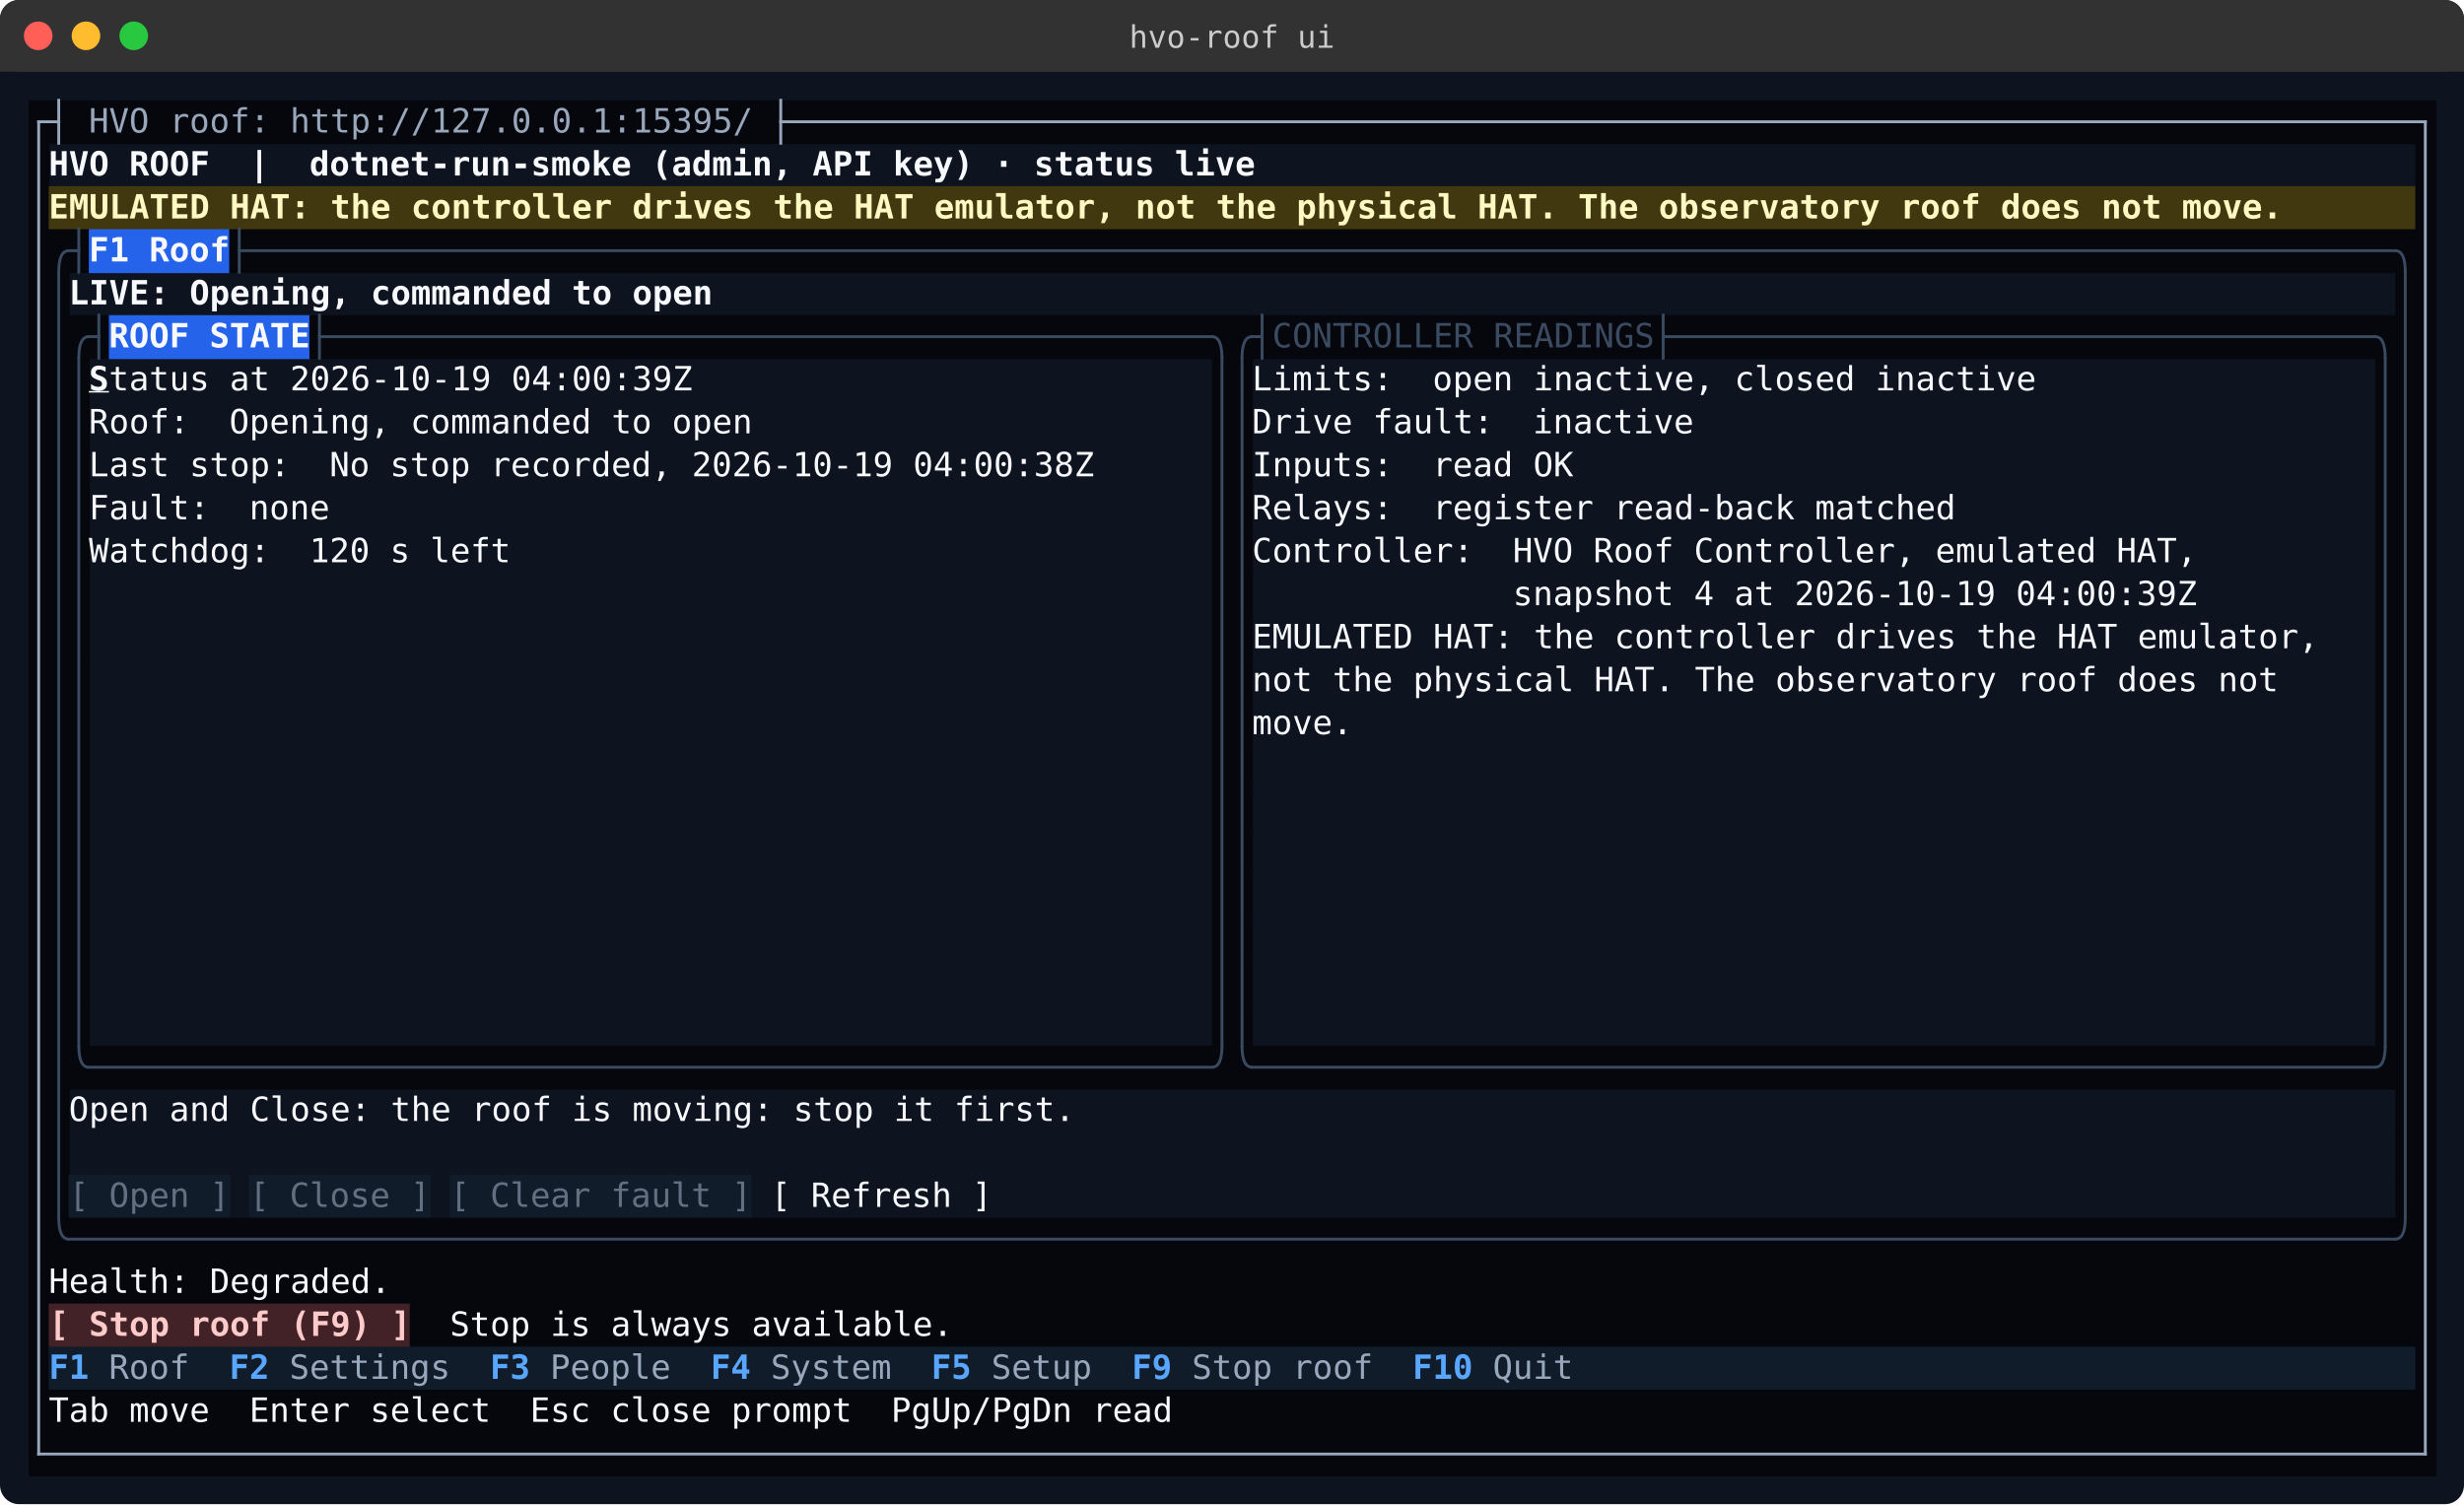
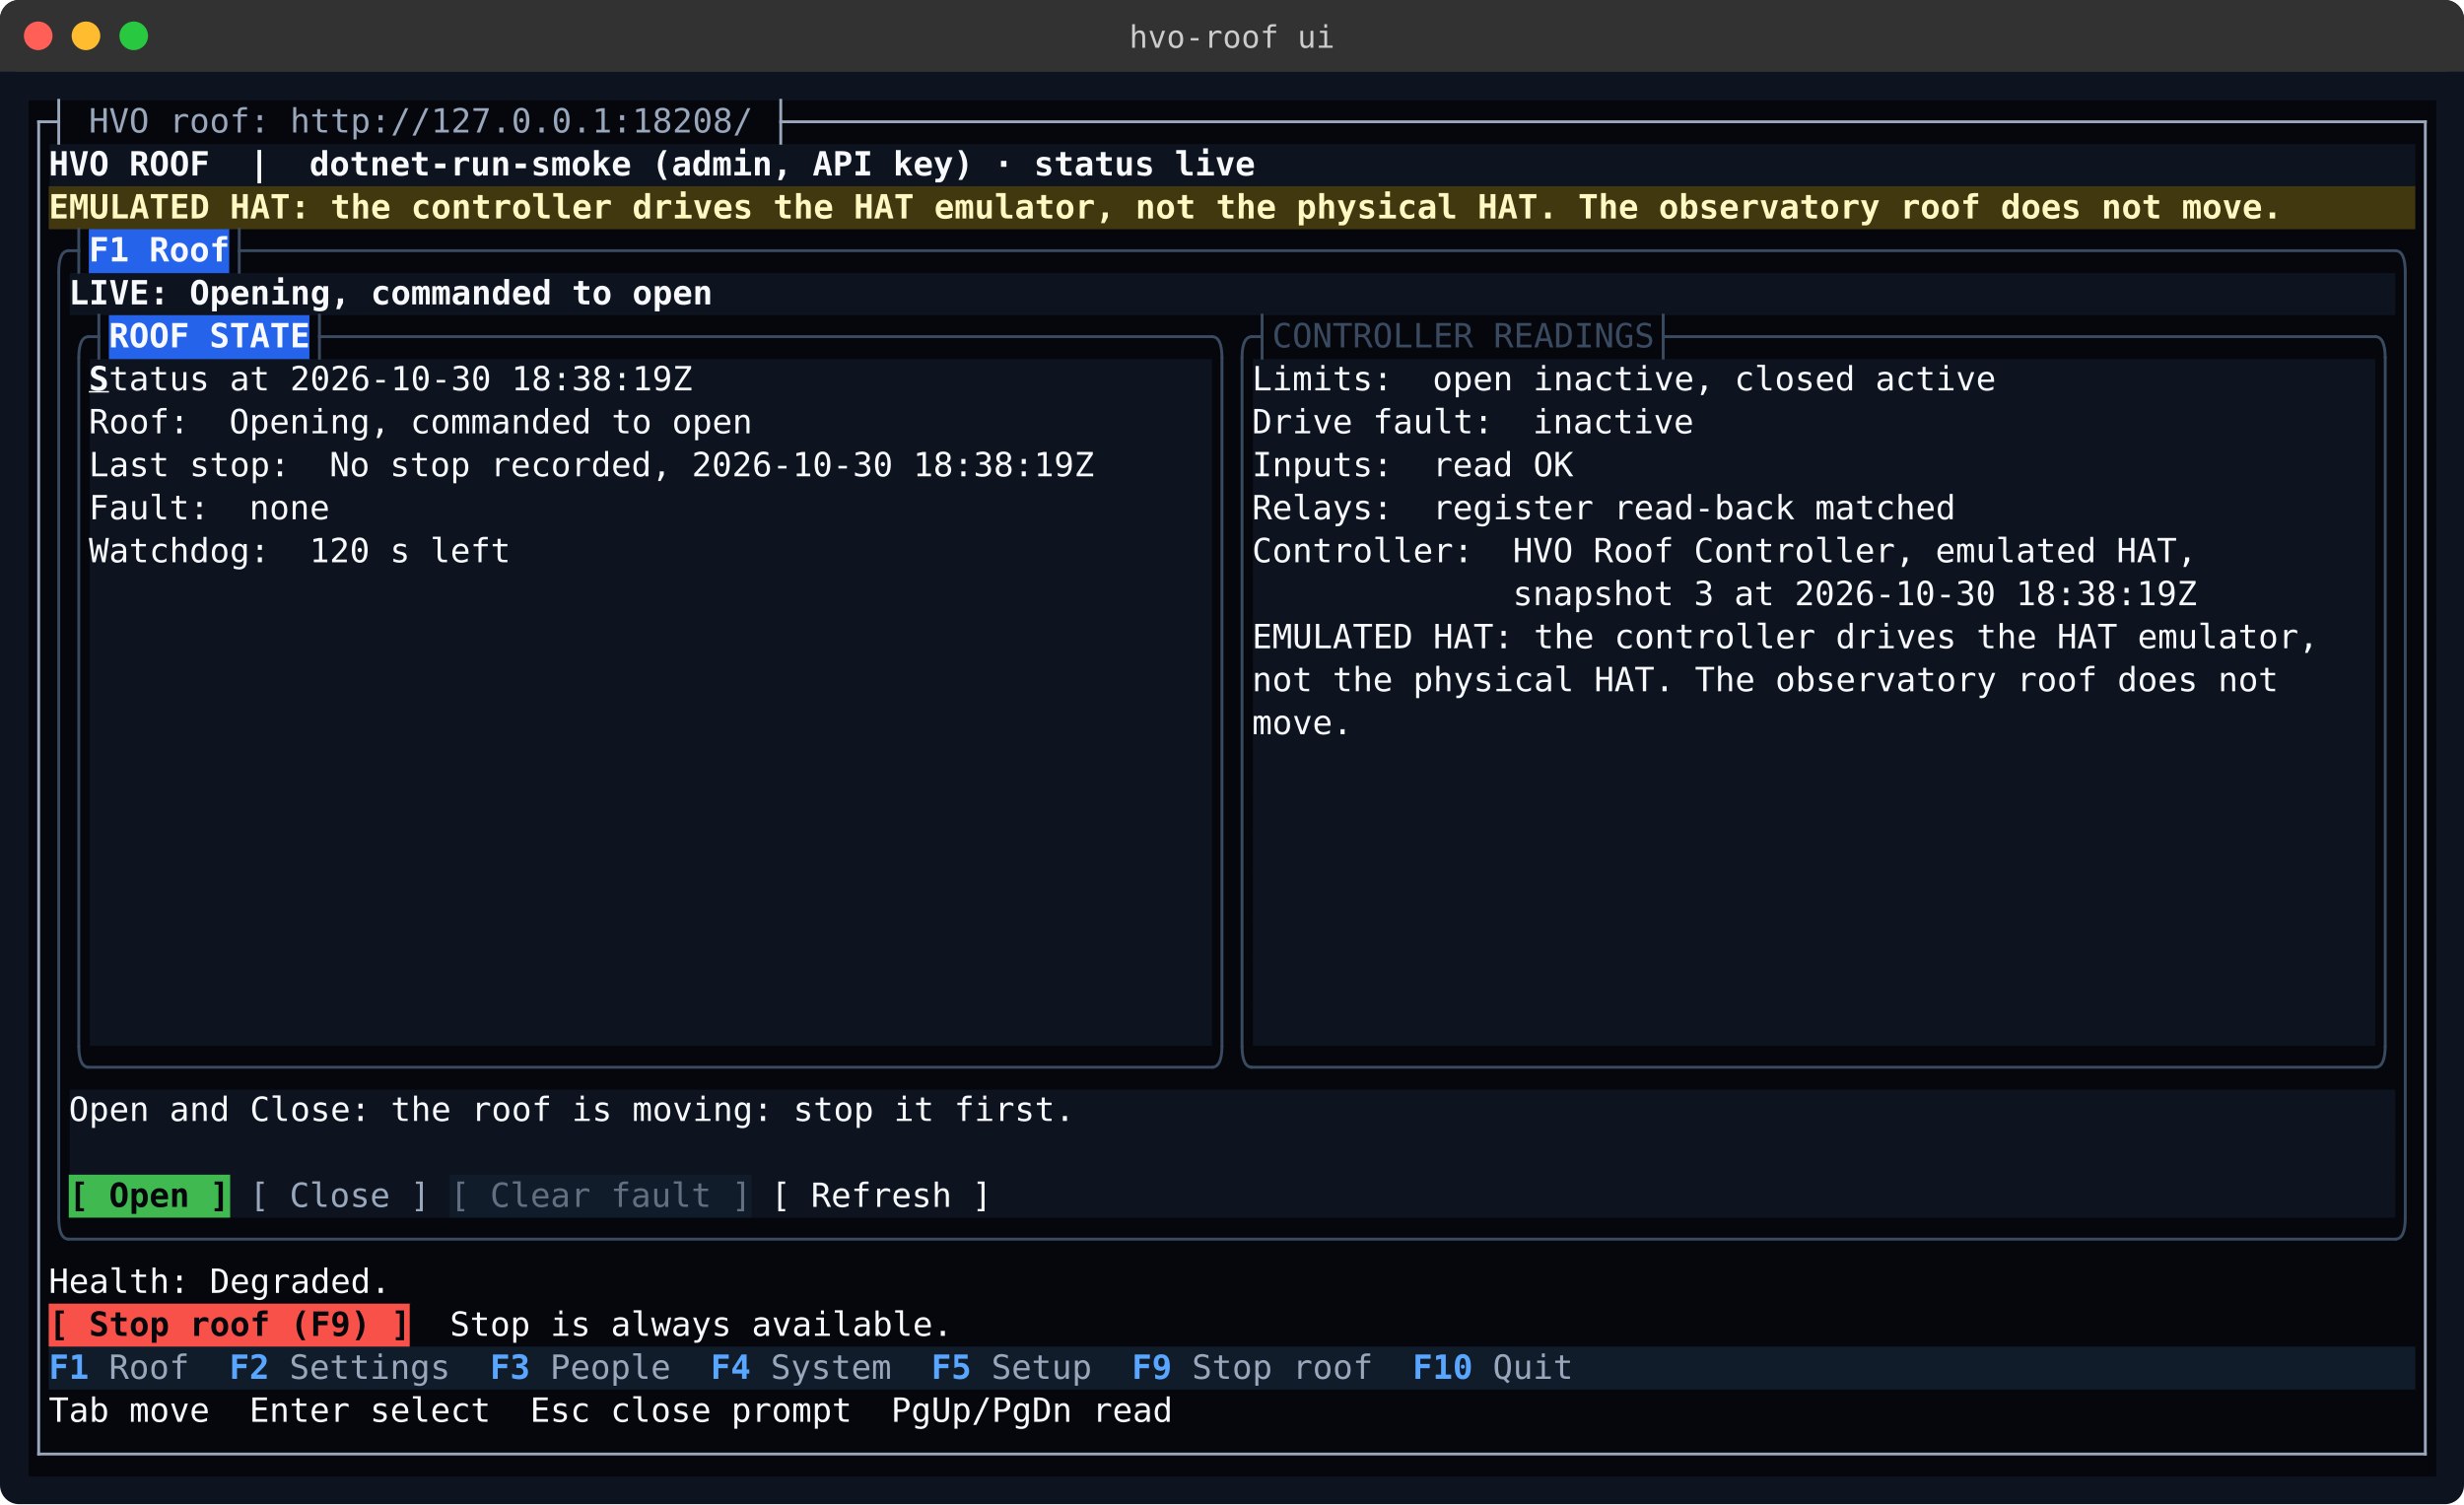
<svg xmlns="http://www.w3.org/2000/svg" width="1032" height="630" viewBox="0 0 1032.00 630.00" role="img" aria-label="hvo-roof ui">
  <g font-family="ui-monospace, SFMono-Regular, 'Cascadia Mono', 'DejaVu Sans Mono', Menlo, Consolas, 'Liberation Mono', monospace" font-size="14" xml:space="preserve" style="white-space: pre">
    <rect x="0" y="0" width="1032.00" height="630.00" rx="8" fill="#0d1420" />
    <rect x="0" y="0" width="1032.00" height="30" rx="8" fill="#323233" />
    <rect x="0" y="22" width="1032.00" height="8" fill="#323233" />
    <circle cx="16" cy="15.0" r="6" fill="#ff5f57" />
    <circle cx="36" cy="15.0" r="6" fill="#febc2e" />
    <circle cx="56" cy="15.0" r="6" fill="#28c840" />
    <text x="516.00" y="20.0" fill="#cccccc" text-anchor="middle" font-size="13">hvo-roof ui</text>
    <rect x="12.00" y="42" width="1008.40" height="18.4" fill="#05070d" />
    <rect x="12.00" y="60" width="8.80" height="18.4" fill="#05070d" />
    <rect x="1011.60" y="60" width="8.80" height="18.4" fill="#05070d" />
    <rect x="12.00" y="78" width="8.80" height="18.4" fill="#05070d" />
    <rect x="20.40" y="78" width="991.60" height="18.4" fill="#42380f" />
    <rect x="1011.60" y="78" width="8.80" height="18.4" fill="#05070d" />
    <rect x="12.00" y="96" width="25.60" height="18.4" fill="#05070d" />
    <rect x="37.20" y="96" width="59.20" height="18.4" fill="#2563eb" />
    <rect x="96.00" y="96" width="924.40" height="18.4" fill="#05070d" />
    <rect x="12.00" y="114" width="17.20" height="18.4" fill="#05070d" />
    <rect x="1003.20" y="114" width="17.20" height="18.4" fill="#05070d" />
    <rect x="12.00" y="132" width="34.00" height="18.4" fill="#05070d" />
    <rect x="45.60" y="132" width="84.40" height="18.4" fill="#2563eb" />
    <rect x="129.60" y="132" width="890.80" height="18.4" fill="#05070d" />
    <rect x="12.00" y="150" width="25.60" height="18.4" fill="#05070d" />
    <rect x="507.60" y="150" width="17.20" height="18.4" fill="#05070d" />
    <rect x="994.80" y="150" width="25.60" height="18.4" fill="#05070d" />
    <rect x="12.00" y="168" width="25.60" height="18.4" fill="#05070d" />
    <rect x="507.60" y="168" width="17.20" height="18.4" fill="#05070d" />
    <rect x="994.80" y="168" width="25.60" height="18.4" fill="#05070d" />
    <rect x="12.00" y="186" width="25.60" height="18.4" fill="#05070d" />
    <rect x="507.60" y="186" width="17.20" height="18.4" fill="#05070d" />
    <rect x="994.80" y="186" width="25.60" height="18.4" fill="#05070d" />
    <rect x="12.00" y="204" width="25.60" height="18.4" fill="#05070d" />
    <rect x="507.60" y="204" width="17.20" height="18.4" fill="#05070d" />
    <rect x="994.80" y="204" width="25.60" height="18.4" fill="#05070d" />
    <rect x="12.00" y="222" width="25.60" height="18.4" fill="#05070d" />
    <rect x="507.60" y="222" width="17.20" height="18.4" fill="#05070d" />
    <rect x="994.80" y="222" width="25.60" height="18.4" fill="#05070d" />
    <rect x="12.00" y="240" width="25.60" height="18.4" fill="#05070d" />
    <rect x="507.60" y="240" width="17.20" height="18.4" fill="#05070d" />
    <rect x="994.80" y="240" width="25.60" height="18.4" fill="#05070d" />
    <rect x="12.00" y="258" width="25.60" height="18.4" fill="#05070d" />
    <rect x="507.60" y="258" width="17.20" height="18.4" fill="#05070d" />
    <rect x="994.80" y="258" width="25.60" height="18.4" fill="#05070d" />
    <rect x="12.00" y="276" width="25.60" height="18.4" fill="#05070d" />
    <rect x="507.60" y="276" width="17.20" height="18.4" fill="#05070d" />
    <rect x="994.80" y="276" width="25.60" height="18.4" fill="#05070d" />
    <rect x="12.00" y="294" width="25.60" height="18.4" fill="#05070d" />
    <rect x="507.60" y="294" width="17.20" height="18.4" fill="#05070d" />
    <rect x="994.80" y="294" width="25.60" height="18.4" fill="#05070d" />
    <rect x="12.00" y="312" width="25.60" height="18.4" fill="#05070d" />
    <rect x="507.60" y="312" width="17.20" height="18.4" fill="#05070d" />
    <rect x="994.80" y="312" width="25.60" height="18.4" fill="#05070d" />
    <rect x="12.00" y="330" width="25.60" height="18.4" fill="#05070d" />
    <rect x="507.60" y="330" width="17.20" height="18.4" fill="#05070d" />
    <rect x="994.80" y="330" width="25.60" height="18.4" fill="#05070d" />
    <rect x="12.00" y="348" width="25.60" height="18.4" fill="#05070d" />
    <rect x="507.60" y="348" width="17.20" height="18.4" fill="#05070d" />
    <rect x="994.80" y="348" width="25.60" height="18.4" fill="#05070d" />
    <rect x="12.00" y="366" width="25.60" height="18.4" fill="#05070d" />
    <rect x="507.60" y="366" width="17.20" height="18.4" fill="#05070d" />
    <rect x="994.80" y="366" width="25.60" height="18.4" fill="#05070d" />
    <rect x="12.00" y="384" width="25.60" height="18.4" fill="#05070d" />
    <rect x="507.60" y="384" width="17.20" height="18.4" fill="#05070d" />
    <rect x="994.80" y="384" width="25.60" height="18.4" fill="#05070d" />
    <rect x="12.00" y="402" width="25.60" height="18.4" fill="#05070d" />
    <rect x="507.60" y="402" width="17.20" height="18.4" fill="#05070d" />
    <rect x="994.80" y="402" width="25.60" height="18.4" fill="#05070d" />
    <rect x="12.00" y="420" width="25.60" height="18.4" fill="#05070d" />
    <rect x="507.60" y="420" width="17.20" height="18.4" fill="#05070d" />
    <rect x="994.80" y="420" width="25.60" height="18.4" fill="#05070d" />
    <rect x="12.00" y="438" width="1008.40" height="18.4" fill="#05070d" />
    <rect x="12.00" y="456" width="17.20" height="18.4" fill="#05070d" />
    <rect x="1003.20" y="456" width="17.20" height="18.4" fill="#05070d" />
    <rect x="12.00" y="474" width="17.20" height="18.4" fill="#05070d" />
    <rect x="1003.20" y="474" width="17.20" height="18.4" fill="#05070d" />
    <rect x="12.00" y="492" width="17.20" height="18.4" fill="#05070d" />
-     <rect x="28.80" y="492" width="67.60" height="18.4" fill="#111c2a" />
-     <rect x="104.40" y="492" width="76.00" height="18.4" fill="#111c2a" />
+     <rect x="28.80" y="492" width="67.60" height="18.4" fill="#3fb950" />
    <rect x="188.40" y="492" width="126.40" height="18.4" fill="#111c2a" />
    <rect x="1003.20" y="492" width="17.20" height="18.4" fill="#05070d" />
    <rect x="12.00" y="510" width="1008.40" height="18.4" fill="#05070d" />
    <rect x="12.00" y="528" width="1008.40" height="18.4" fill="#05070d" />
    <rect x="12.00" y="546" width="8.80" height="18.4" fill="#05070d" />
-     <rect x="20.40" y="546" width="151.60" height="18.4" fill="#422226" />
+     <rect x="20.40" y="546" width="151.60" height="18.4" fill="#f85149" />
    <rect x="171.60" y="546" width="848.80" height="18.4" fill="#05070d" />
    <rect x="12.00" y="564" width="8.80" height="18.4" fill="#05070d" />
    <rect x="20.40" y="564" width="991.60" height="18.4" fill="#111c2a" />
    <rect x="1011.60" y="564" width="8.80" height="18.4" fill="#05070d" />
    <rect x="12.00" y="582" width="1008.40" height="18.4" fill="#05070d" />
    <rect x="12.00" y="600" width="1008.40" height="18.4" fill="#05070d" />
    <line x1="16.20" y1="50.40" x2="16.20" y2="609.60" stroke="#98a7bb" stroke-width="1.2" />
    <line x1="15.60" y1="51.00" x2="25.20" y2="51.00" stroke="#98a7bb" stroke-width="1.2" />
    <line x1="326.40" y1="51.00" x2="1016.40" y2="51.00" stroke="#98a7bb" stroke-width="1.2" />
    <line x1="24.60" y1="41.40" x2="24.60" y2="60.60" stroke="#98a7bb" stroke-width="1.2" />
    <line x1="327.00" y1="41.40" x2="327.00" y2="60.60" stroke="#98a7bb" stroke-width="1.2" />
    <line x1="1015.80" y1="50.40" x2="1015.80" y2="609.60" stroke="#98a7bb" stroke-width="1.2" />
    <line x1="33.00" y1="95.40" x2="33.00" y2="114.60" stroke="#3a4a60" stroke-width="1.2" />
    <line x1="33.00" y1="149.40" x2="33.00" y2="438.60" stroke="#3a4a60" stroke-width="1.2" />
    <line x1="28.20" y1="105.00" x2="33.60" y2="105.00" stroke="#3a4a60" stroke-width="1.2" />
    <line x1="99.60" y1="105.00" x2="1003.80" y2="105.00" stroke="#3a4a60" stroke-width="1.2" />
    <line x1="100.20" y1="95.40" x2="100.20" y2="114.60" stroke="#3a4a60" stroke-width="1.2" />
    <line x1="24.60" y1="113.40" x2="24.60" y2="510.60" stroke="#3a4a60" stroke-width="1.2" />
    <line x1="1007.40" y1="113.40" x2="1007.40" y2="510.60" stroke="#3a4a60" stroke-width="1.2" />
    <line x1="41.40" y1="131.40" x2="41.40" y2="150.60" stroke="#3a4a60" stroke-width="1.2" />
    <line x1="36.60" y1="141.00" x2="42.00" y2="141.00" stroke="#3a4a60" stroke-width="1.2" />
    <line x1="133.20" y1="141.00" x2="508.20" y2="141.00" stroke="#3a4a60" stroke-width="1.2" />
    <line x1="523.80" y1="141.00" x2="529.20" y2="141.00" stroke="#3a4a60" stroke-width="1.2" />
    <line x1="696.00" y1="141.00" x2="995.40" y2="141.00" stroke="#3a4a60" stroke-width="1.2" />
    <line x1="133.80" y1="131.40" x2="133.80" y2="150.60" stroke="#3a4a60" stroke-width="1.2" />
    <line x1="528.60" y1="131.40" x2="528.60" y2="150.60" stroke="#3a4a60" stroke-width="1.2" />
    <line x1="696.60" y1="131.40" x2="696.60" y2="150.60" stroke="#3a4a60" stroke-width="1.2" />
    <line x1="511.80" y1="149.40" x2="511.80" y2="438.60" stroke="#3a4a60" stroke-width="1.2" />
    <line x1="520.20" y1="149.40" x2="520.20" y2="438.60" stroke="#3a4a60" stroke-width="1.2" />
    <line x1="999.00" y1="149.40" x2="999.00" y2="438.60" stroke="#3a4a60" stroke-width="1.2" />
    <line x1="36.60" y1="447.00" x2="508.20" y2="447.00" stroke="#3a4a60" stroke-width="1.2" />
    <line x1="523.80" y1="447.00" x2="995.40" y2="447.00" stroke="#3a4a60" stroke-width="1.2" />
    <line x1="28.20" y1="519.00" x2="1003.80" y2="519.00" stroke="#3a4a60" stroke-width="1.2" />
    <line x1="15.60" y1="609.00" x2="1016.40" y2="609.00" stroke="#98a7bb" stroke-width="1.2" />
    <path d="M28.80,105.00 Q24.60,105.00 24.60,114.00" fill="none" stroke="#3a4a60" stroke-width="1.2" />
    <path d="M1003.20,105.00 Q1007.40,105.00 1007.40,114.00" fill="none" stroke="#3a4a60" stroke-width="1.2" />
    <path d="M37.20,141.00 Q33.00,141.00 33.00,150.00" fill="none" stroke="#3a4a60" stroke-width="1.2" />
    <path d="M507.60,141.00 Q511.80,141.00 511.80,150.00" fill="none" stroke="#3a4a60" stroke-width="1.2" />
    <path d="M524.40,141.00 Q520.20,141.00 520.20,150.00" fill="none" stroke="#3a4a60" stroke-width="1.2" />
    <path d="M994.80,141.00 Q999.00,141.00 999.00,150.00" fill="none" stroke="#3a4a60" stroke-width="1.2" />
    <path d="M33.00,438.00 Q33.00,447.00 37.20,447.00" fill="none" stroke="#3a4a60" stroke-width="1.2" />
    <path d="M511.80,438.00 Q511.80,447.00 507.60,447.00" fill="none" stroke="#3a4a60" stroke-width="1.2" />
    <path d="M520.20,438.00 Q520.20,447.00 524.40,447.00" fill="none" stroke="#3a4a60" stroke-width="1.2" />
    <path d="M999.00,438.00 Q999.00,447.00 994.80,447.00" fill="none" stroke="#3a4a60" stroke-width="1.2" />
    <path d="M24.60,510.00 Q24.60,519.00 28.80,519.00" fill="none" stroke="#3a4a60" stroke-width="1.2" />
    <path d="M1007.40,510.00 Q1007.40,519.00 1003.20,519.00" fill="none" stroke="#3a4a60" stroke-width="1.2" />
-     <text x="37.20" y="55.50" fill="#98a7bb" textLength="277.20" lengthAdjust="spacingAndGlyphs">HVO roof: http://127.0.0.1:15395/</text>
+     <text x="37.20" y="55.50" fill="#98a7bb" textLength="277.20" lengthAdjust="spacingAndGlyphs">HVO roof: http://127.0.0.1:18208/</text>
    <text x="20.40" y="73.50" fill="#f7f9fc" textLength="67.20" lengthAdjust="spacingAndGlyphs" font-weight="bold">HVO ROOF</text>
    <text x="104.40" y="73.50" fill="#f7f9fc" font-weight="bold">|</text>
    <text x="129.60" y="73.50" fill="#f7f9fc" textLength="394.80" lengthAdjust="spacingAndGlyphs" font-weight="bold">dotnet-run-smoke (admin, API key) · status live</text>
    <text x="20.40" y="91.50" fill="#fef9c3" textLength="932.40" lengthAdjust="spacingAndGlyphs" font-weight="bold">EMULATED HAT: the controller drives the HAT emulator, not the physical HAT. The observatory roof does not move.</text>
    <text x="37.20" y="109.50" fill="#f7f9fc" textLength="58.80" lengthAdjust="spacingAndGlyphs" font-weight="bold">F1 Roof</text>
    <text x="28.80" y="127.50" fill="#f7f9fc" textLength="268.80" lengthAdjust="spacingAndGlyphs" font-weight="bold">LIVE: Opening, commanded to open</text>
    <text x="45.60" y="145.50" fill="#f7f9fc" textLength="84.00" lengthAdjust="spacingAndGlyphs" font-weight="bold">ROOF STATE</text>
    <text x="532.80" y="145.50" fill="#3a4a60" textLength="159.60" lengthAdjust="spacingAndGlyphs">CONTROLLER READINGS</text>
    <text x="37.20" y="163.50" fill="#f7f9fc" font-weight="bold" text-decoration="underline">S</text>
-     <text x="45.60" y="163.50" fill="#f7f9fc" textLength="243.60" lengthAdjust="spacingAndGlyphs">tatus at 2026-10-19 04:00:39Z</text>
+     <text x="45.60" y="163.50" fill="#f7f9fc" textLength="243.60" lengthAdjust="spacingAndGlyphs">tatus at 2026-10-30 18:38:19Z</text>
    <text x="524.40" y="163.50" fill="#f7f9fc" textLength="58.80" lengthAdjust="spacingAndGlyphs">Limits:</text>
-     <text x="600.00" y="163.50" fill="#f7f9fc" textLength="252.00" lengthAdjust="spacingAndGlyphs">open inactive, closed inactive</text>
+     <text x="600.00" y="163.50" fill="#f7f9fc" textLength="235.20" lengthAdjust="spacingAndGlyphs">open inactive, closed active</text>
    <text x="37.20" y="181.50" fill="#f7f9fc" textLength="42.00" lengthAdjust="spacingAndGlyphs">Roof:</text>
    <text x="96.00" y="181.50" fill="#f7f9fc" textLength="218.40" lengthAdjust="spacingAndGlyphs">Opening, commanded to open</text>
    <text x="524.40" y="181.50" fill="#f7f9fc" textLength="100.80" lengthAdjust="spacingAndGlyphs">Drive fault:</text>
    <text x="642.00" y="181.50" fill="#f7f9fc" textLength="67.20" lengthAdjust="spacingAndGlyphs">inactive</text>
    <text x="37.20" y="199.50" fill="#f7f9fc" textLength="84.00" lengthAdjust="spacingAndGlyphs">Last stop:</text>
-     <text x="138.00" y="199.50" fill="#f7f9fc" textLength="319.20" lengthAdjust="spacingAndGlyphs">No stop recorded, 2026-10-19 04:00:38Z</text>
+     <text x="138.00" y="199.50" fill="#f7f9fc" textLength="319.20" lengthAdjust="spacingAndGlyphs">No stop recorded, 2026-10-30 18:38:19Z</text>
    <text x="524.40" y="199.50" fill="#f7f9fc" textLength="58.80" lengthAdjust="spacingAndGlyphs">Inputs:</text>
    <text x="600.00" y="199.50" fill="#f7f9fc" textLength="58.80" lengthAdjust="spacingAndGlyphs">read OK</text>
    <text x="37.20" y="217.50" fill="#f7f9fc" textLength="50.40" lengthAdjust="spacingAndGlyphs">Fault:</text>
    <text x="104.40" y="217.50" fill="#f7f9fc" textLength="33.60" lengthAdjust="spacingAndGlyphs">none</text>
    <text x="524.40" y="217.50" fill="#f7f9fc" textLength="58.80" lengthAdjust="spacingAndGlyphs">Relays:</text>
    <text x="600.00" y="217.50" fill="#f7f9fc" textLength="218.40" lengthAdjust="spacingAndGlyphs">register read-back matched</text>
    <text x="37.20" y="235.50" fill="#f7f9fc" textLength="75.60" lengthAdjust="spacingAndGlyphs">Watchdog:</text>
    <text x="129.60" y="235.50" fill="#f7f9fc" textLength="84.00" lengthAdjust="spacingAndGlyphs">120 s left</text>
    <text x="524.40" y="235.50" fill="#f7f9fc" textLength="92.40" lengthAdjust="spacingAndGlyphs">Controller:</text>
    <text x="633.60" y="235.50" fill="#f7f9fc" textLength="285.60" lengthAdjust="spacingAndGlyphs">HVO Roof Controller, emulated HAT,</text>
-     <text x="633.60" y="253.50" fill="#f7f9fc" textLength="285.60" lengthAdjust="spacingAndGlyphs">snapshot 4 at 2026-10-19 04:00:39Z</text>
+     <text x="633.60" y="253.50" fill="#f7f9fc" textLength="285.60" lengthAdjust="spacingAndGlyphs">snapshot 3 at 2026-10-30 18:38:19Z</text>
    <text x="524.40" y="271.50" fill="#f7f9fc" textLength="445.20" lengthAdjust="spacingAndGlyphs">EMULATED HAT: the controller drives the HAT emulator,</text>
    <text x="524.40" y="289.50" fill="#f7f9fc" textLength="428.40" lengthAdjust="spacingAndGlyphs">not the physical HAT. The observatory roof does not</text>
    <text x="524.40" y="307.50" fill="#f7f9fc" textLength="42.00" lengthAdjust="spacingAndGlyphs">move.</text>
    <text x="28.80" y="469.50" fill="#f7f9fc" textLength="420.00" lengthAdjust="spacingAndGlyphs">Open and Close: the roof is moving: stop it first.</text>
-     <text x="28.80" y="505.50" fill="#98a7bb" textLength="67.20" lengthAdjust="spacingAndGlyphs" opacity="0.6">[ Open ]</text>
-     <text x="104.40" y="505.50" fill="#98a7bb" textLength="75.60" lengthAdjust="spacingAndGlyphs" opacity="0.6">[ Close ]</text>
+     <text x="28.80" y="505.50" fill="#05070d" textLength="67.20" lengthAdjust="spacingAndGlyphs" font-weight="bold">[ Open ]</text>
+     <text x="104.40" y="505.50" fill="#98a7bb" textLength="75.60" lengthAdjust="spacingAndGlyphs">[ Close ]</text>
    <text x="188.40" y="505.50" fill="#98a7bb" textLength="126.00" lengthAdjust="spacingAndGlyphs" opacity="0.6">[ Clear fault ]</text>
    <text x="322.80" y="505.50" fill="#f7f9fc" textLength="92.40" lengthAdjust="spacingAndGlyphs">[ Refresh ]</text>
    <text x="20.40" y="541.50" fill="#f7f9fc" textLength="142.80" lengthAdjust="spacingAndGlyphs">Health: Degraded.</text>
-     <text x="20.40" y="559.50" fill="#fecaca" textLength="151.20" lengthAdjust="spacingAndGlyphs" font-weight="bold">[ Stop roof (F9) ]</text>
+     <text x="20.40" y="559.50" fill="#05070d" textLength="151.20" lengthAdjust="spacingAndGlyphs" font-weight="bold">[ Stop roof (F9) ]</text>
    <text x="188.40" y="559.50" fill="#f7f9fc" textLength="210.00" lengthAdjust="spacingAndGlyphs">Stop is always available.</text>
    <text x="20.40" y="577.50" fill="#58a6ff" textLength="16.80" lengthAdjust="spacingAndGlyphs" font-weight="bold">F1</text>
    <text x="45.60" y="577.50" fill="#98a7bb" textLength="33.60" lengthAdjust="spacingAndGlyphs">Roof</text>
    <text x="96.00" y="577.50" fill="#58a6ff" textLength="16.80" lengthAdjust="spacingAndGlyphs" font-weight="bold">F2</text>
    <text x="121.20" y="577.50" fill="#98a7bb" textLength="67.20" lengthAdjust="spacingAndGlyphs">Settings</text>
    <text x="205.20" y="577.50" fill="#58a6ff" textLength="16.80" lengthAdjust="spacingAndGlyphs" font-weight="bold">F3</text>
    <text x="230.40" y="577.50" fill="#98a7bb" textLength="50.40" lengthAdjust="spacingAndGlyphs">People</text>
    <text x="297.60" y="577.50" fill="#58a6ff" textLength="16.80" lengthAdjust="spacingAndGlyphs" font-weight="bold">F4</text>
    <text x="322.80" y="577.50" fill="#98a7bb" textLength="50.40" lengthAdjust="spacingAndGlyphs">System</text>
    <text x="390.00" y="577.50" fill="#58a6ff" textLength="16.80" lengthAdjust="spacingAndGlyphs" font-weight="bold">F5</text>
    <text x="415.20" y="577.50" fill="#98a7bb" textLength="42.00" lengthAdjust="spacingAndGlyphs">Setup</text>
    <text x="474.00" y="577.50" fill="#58a6ff" textLength="16.80" lengthAdjust="spacingAndGlyphs" font-weight="bold">F9</text>
    <text x="499.20" y="577.50" fill="#98a7bb" textLength="75.60" lengthAdjust="spacingAndGlyphs">Stop roof</text>
    <text x="591.60" y="577.50" fill="#58a6ff" textLength="25.20" lengthAdjust="spacingAndGlyphs" font-weight="bold">F10</text>
    <text x="625.20" y="577.50" fill="#98a7bb" textLength="33.60" lengthAdjust="spacingAndGlyphs">Quit</text>
    <text x="20.40" y="595.50" fill="#f7f9fc" textLength="67.20" lengthAdjust="spacingAndGlyphs">Tab move</text>
    <text x="104.40" y="595.50" fill="#f7f9fc" textLength="100.80" lengthAdjust="spacingAndGlyphs">Enter select</text>
    <text x="222.00" y="595.50" fill="#f7f9fc" textLength="134.40" lengthAdjust="spacingAndGlyphs">Esc close prompt</text>
    <text x="373.20" y="595.50" fill="#f7f9fc" textLength="117.60" lengthAdjust="spacingAndGlyphs">PgUp/PgDn read</text>
  </g>
</svg>
